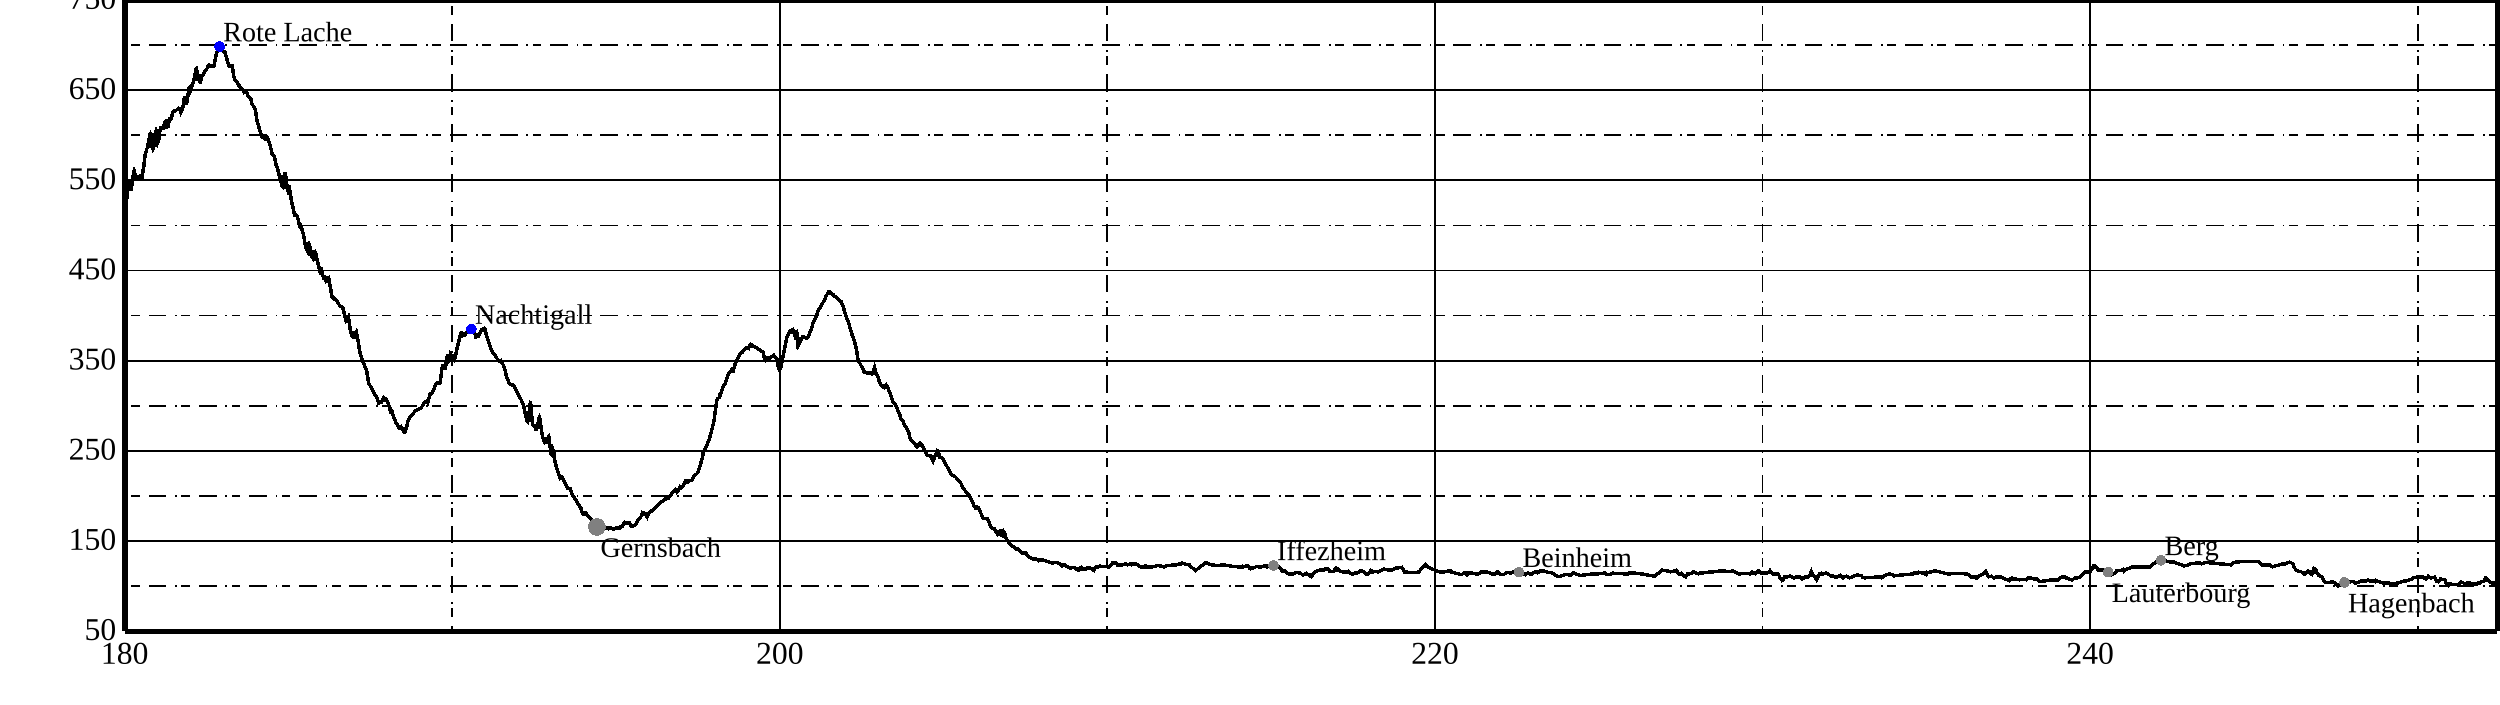
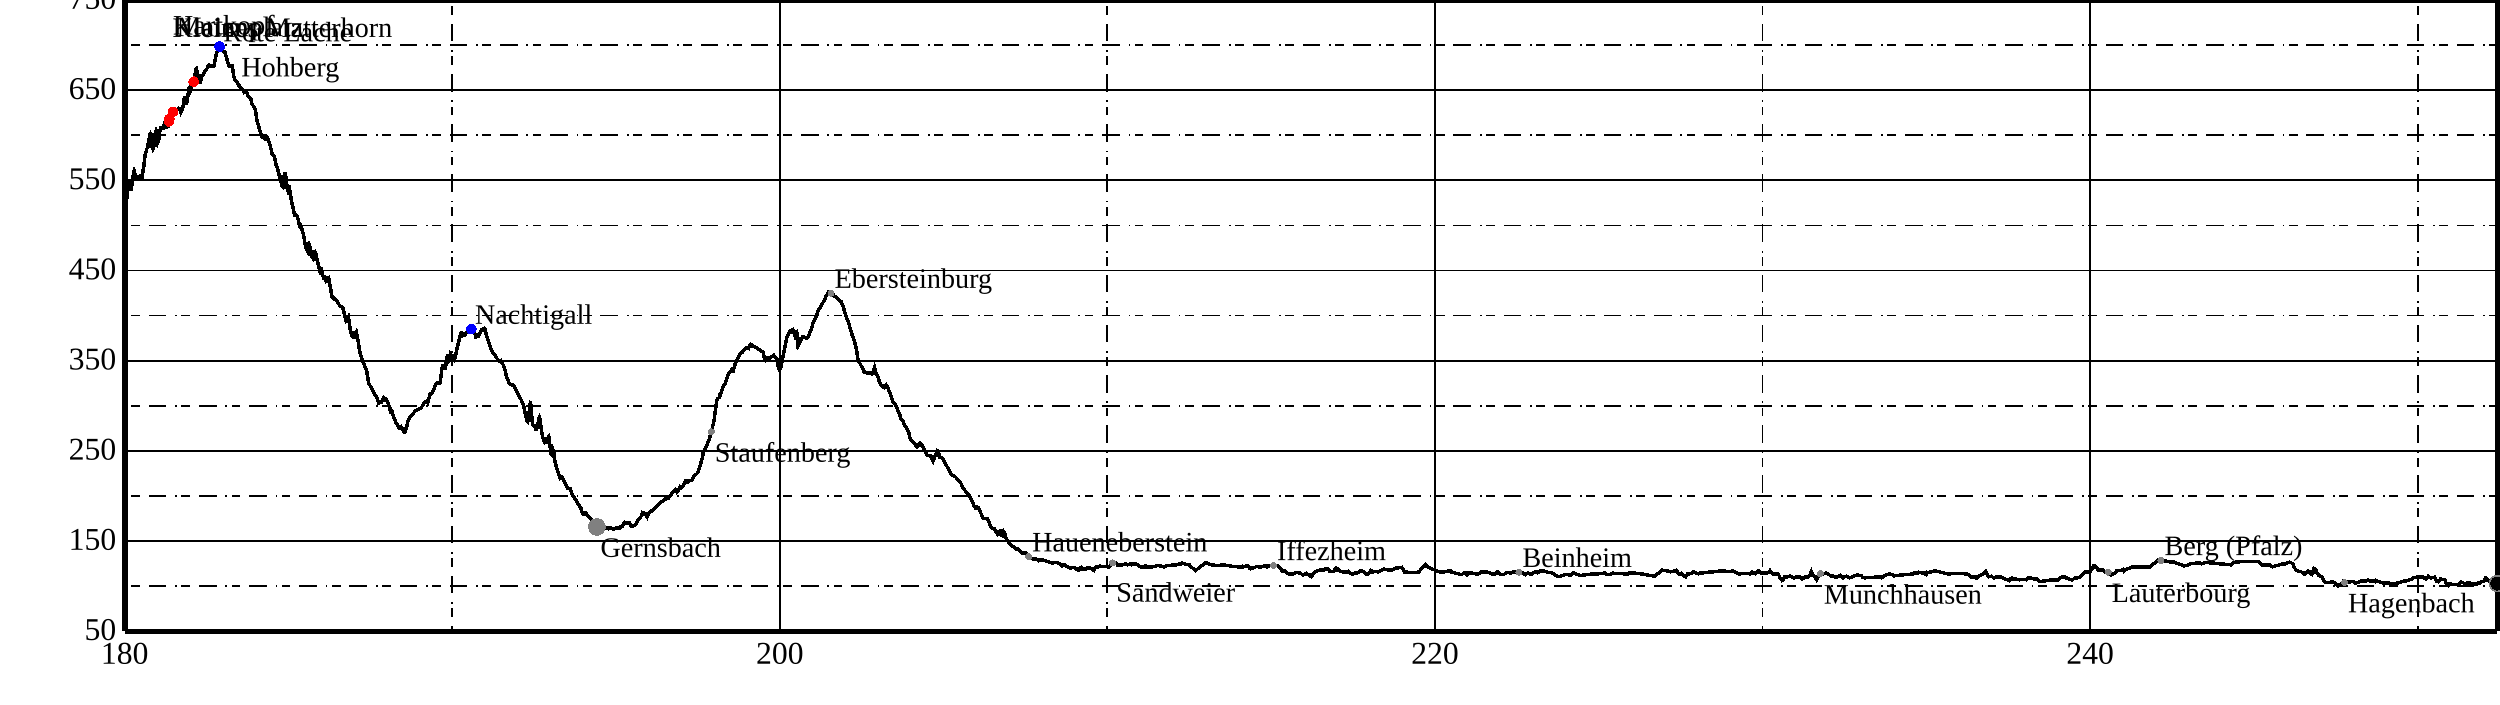
<svg xmlns="http://www.w3.org/2000/svg" height="400" width="1420">
  <g font-size="18" id="world" shape-rendering="crispEdges">
    <g id="BG" />
    <g id="SB" transform="translate(71 360)">
      <text text-anchor="middle" x="-0.203" y="17">
180
</text>
      <text text-anchor="middle" x="371.922" y="17">
200
</text>
      <text text-anchor="middle" x="744.048" y="17">
220
</text>
      <text text-anchor="middle" x="1116.173" y="17">
240
</text>
    </g>
    <g id="SD" transform="translate(71 0)">
      <path d="M0,0 L1347.5,0" stroke="black" stroke-width="3" />
      <path d="M0,0 L0,358.5" stroke="black" stroke-width="3" />
      <path d="M0,358.5 L1347.5,358.5" stroke="black" stroke-width="3" />
      <path d="M1347.5,0 L1347.5,358.5" stroke="black" stroke-width="3" />
      <path d="M-0.203,0 L-0.203,358.5" stroke="black" stroke-width="1" />
      <path d="M371.922,0 L371.922,358.5" stroke="black" stroke-width="1" />
      <path d="M744.048,0 L744.048,358.5" stroke="black" stroke-width="1" />
      <path d="M1116.173,0 L1116.173,358.5" stroke="black" stroke-width="1" />
      <path d="M185.859,0 L185.859,358.5" stroke="black" stroke-dasharray="1.0,2.5,5.0,5.0,10.0,5.0" />
      <path d="M557.985,0 L557.985,358.5" stroke="black" stroke-dasharray="1.0,2.5,5.0,5.0,10.0,5.0" />
      <path d="M930.11,0 L930.11,358.5" stroke="black" stroke-dasharray="1.0,2.5,5.0,5.0,10.0,5.0" />
      <path d="M1302.236,0 L1302.236,358.5" stroke="black" stroke-dasharray="1.0,2.5,5.0,5.0,10.0,5.0" />
      <path d="M0,358.5 L1347.5,358.5" stroke="black" stroke-width="1" />
      <path d="M0,307.286 L1347.5,307.286" stroke="black" stroke-width="1" />
      <path d="M0,256.071 L1347.5,256.071" stroke="black" stroke-width="1" />
      <path d="M0,204.857 L1347.5,204.857" stroke="black" stroke-width="1" />
      <path d="M0,153.643 L1347.5,153.643" stroke="black" stroke-width="1" />
      <path d="M0,102.429 L1347.5,102.429" stroke="black" stroke-width="1" />
      <path d="M0,51.214 L1347.5,51.214" stroke="black" stroke-width="1" />
      <path d="M0,0 L1347.5,0" stroke="black" stroke-width="1" />
      <path d="M0,332.893 L1347.5,332.893" stroke="black" stroke-dasharray="1.0,2.5,5.0,5.0,10.0,5.0" />
      <path d="M0,281.679 L1347.5,281.679" stroke="black" stroke-dasharray="1.0,2.5,5.0,5.0,10.0,5.0" />
      <path d="M0,230.464 L1347.5,230.464" stroke="black" stroke-dasharray="1.0,2.5,5.0,5.0,10.0,5.0" />
      <path d="M0,179.25 L1347.5,179.25" stroke="black" stroke-dasharray="1.0,2.5,5.0,5.0,10.0,5.0" />
      <path d="M0,128.036 L1347.5,128.036" stroke="black" stroke-dasharray="1.0,2.5,5.0,5.0,10.0,5.0" />
      <path d="M0,76.821 L1347.5,76.821" stroke="black" stroke-dasharray="1.0,2.5,5.0,5.0,10.0,5.0" />
      <path d="M0,25.607 L1347.5,25.607" stroke="black" stroke-dasharray="1.0,2.5,5.0,5.0,10.0,5.0" />
      <path d="M0,-25.607 L1347.5,-25.607" stroke="black" stroke-dasharray="1.0,2.5,5.0,5.0,10.0,5.0" />
      <path d="M0.0,118.2 L0.2,118.1 L0.3,117.6 L0.8,115.2 L1.3,109.1 L2.5,102.1 L2.7,102.9 L3.1,107.6 L3.3,108.5 L3.5,107.8 L3.8,105.8 L4.3,102.2 L5.0,97.2 L5.2,96.7 L5.4,97.1 L5.5,98.2 L6.2,100.1 L6.4,100.2 L6.7,100.6 L6.9,101.1 L8.2,100.8 L8.8,99.8 L9.1,99.7 L9.4,100.1 L9.7,100.5 L10.7,94.2 L11.4,88.2 L12.4,84.5 L12.8,83.9 L14.1,76.5 L14.3,76.2 L14.5,77.0 L14.8,79.0 L15.5,84.0 L15.9,84.9 L16.1,84.5 L16.4,82.7 L17.2,75.8 L17.5,74.9 L17.8,76.1 L18.1,78.4 L18.6,81.1 L19.1,80.0 L19.3,78.5 L19.6,76.0 L20.1,72.7 L20.3,72.8 L21.8,72.7 L22.6,69.4 L22.9,68.8 L23.1,68.7 L23.4,69.0 L23.6,69.6 L23.8,70.0 L24.3,71.9 L24.6,71.7 L24.7,71.1 L24.9,69.0 L25.1,68.1 L25.2,67.6 L25.5,67.4 L25.7,67.8 L26.3,67.3 L27.0,64.2 L27.3,63.5 L27.6,63.2 L27.9,63.4 L30.5,61.6 L31.4,62.6 L31.7,63.7 L32.6,61.8 L33.0,60.3 L33.3,57.7 L33.7,55.3 L34.1,55.3 L34.5,57.2 L34.7,58.4 L35.0,58.4 L35.2,58.0 L35.7,54.9 L35.9,52.9 L36.1,51.6 L36.3,50.4 L36.5,49.8 L36.7,49.6 L37.2,51.3 L39.0,46.4 L40.3,39.1 L40.5,38.9 L40.8,39.9 L42.0,44.7 L42.1,45.3 L42.4,46.5 L42.6,46.8 L42.9,46.7 L43.5,43.7 L45.9,39.7 L46.2,39.6 L46.8,38.5 L47.3,37.3 L47.7,36.8 L49.1,37.6 L49.6,37.6 L50.0,37.6 L50.6,37.4 L51.9,30.3 L52.3,29.3 L52.9,28.4 L53.1,27.8 L53.4,27.0 L53.7,26.5 L54.2,26.5 L55.0,27.8 L55.5,28.8 L56.7,29.4 L57.7,33.0 L58.5,36.0 L58.9,37.0 L59.4,37.8 L60.3,37.6 L60.6,37.3 L60.8,37.3 L61.0,38.0 L61.2,39.1 L61.7,43.0 L62.3,45.1 L63.7,46.6 L64.0,47.2 L64.5,48.0 L64.7,48.3 L64.9,49.0 L65.4,49.7 L65.7,50.1 L66.3,50.5 L66.4,50.6 L66.6,50.7 L66.8,51.0 L67.0,51.3 L67.7,52.5 L68.4,52.2 L68.6,52.0 L68.9,51.9 L69.1,51.9 L69.6,53.9 L69.8,54.3 L70.1,54.5 L70.5,54.9 L71.1,56.0 L71.6,56.3 L72.0,59.0 L72.7,59.9 L73.2,60.6 L73.9,62.0 L74.1,63.0 L74.4,64.7 L75.0,68.5 L76.5,73.8 L77.6,77.3 L77.9,77.9 L78.2,77.9 L78.5,78.1 L78.8,78.2 L79.4,78.9 L80.6,78.0 L80.9,78.3 L81.9,81.0 L82.4,82.4 L83.0,84.9 L83.6,87.5 L84.5,88.2 L84.9,88.7 L85.7,93.1 L85.9,94.0 L86.5,95.4 L87.7,100.0 L88.0,101.1 L88.5,102.7 L89.1,105.3 L89.5,105.7 L89.8,104.5 L90.2,101.0 L90.5,99.5 L90.7,98.5 L91.0,98.5 L91.2,99.6 L91.5,101.3 L92.0,106.0 L92.3,107.9 L92.6,108.7 L93.5,107.5 L94.8,115.6 L95.8,119.4 L96.2,122.1 L97.3,122.1 L97.7,122.7 L98.2,124.2 L99.0,127.6 L99.3,128.4 L99.9,128.0 L100.2,128.7 L100.6,130.8 L101.4,133.2 L102.4,139.3 L102.9,141.1 L103.6,142.7 L103.8,143.0 L104.7,139.4 L105.1,140.5 L106.4,146.3 L106.8,146.8 L107.8,144.1 L108.1,143.5 L108.5,144.2 L109.0,147.0 L110.2,152.0 L111.0,155.0 L111.2,154.9 L111.5,153.7 L111.7,153.5 L111.9,154.3 L112.7,157.7 L113.5,157.3 L114.1,159.5 L115.7,157.9 L117.6,168.7 L118.2,169.3 L118.6,168.9 L120.1,170.5 L122.2,174.0 L123.1,174.2 L123.7,174.5 L124.2,176.8 L125.4,181.8 L126.8,179.8 L127.7,185.3 L127.9,187.3 L129.0,190.9 L129.5,191.7 L129.8,191.7 L130.2,190.3 L131.4,188.5 L132.4,193.7 L133.5,200.7 L134.5,203.7 L136.6,209.2 L137.1,209.8 L138.5,218.0 L139.5,219.4 L140.5,221.3 L140.8,222.1 L141.0,222.4 L141.1,222.8 L141.4,223.2 L141.6,223.6 L142.2,224.5 L142.5,224.6 L142.8,225.1 L143.5,227.2 L144.1,228.9 L144.7,228.5 L145.7,228.4 L146.4,226.7 L146.9,225.7 L148.0,226.6 L148.3,226.6 L148.6,226.9 L150.0,230.9 L150.7,233.1 L151.1,232.7 L151.5,233.3 L151.7,233.7 L152.5,236.5 L153.1,238.0 L153.6,239.5 L154.8,241.5 L155.7,243.0 L156.8,242.3 L157.7,243.8 L157.8,244.0 L158.7,245.6 L159.1,245.5 L159.3,245.0 L159.8,242.9 L160.3,241.2 L160.6,239.5 L161.6,237.1 L161.9,237.0 L162.3,236.4 L165.1,233.2 L167.5,232.2 L168.5,231.3 L169.6,229.2 L171.0,228.0 L171.9,228.8 L173.3,223.8 L174.4,223.2 L175.5,220.9 L176.1,219.1 L176.8,218.0 L177.2,217.6 L177.4,217.5 L177.5,217.5 L177.7,217.5 L178.0,217.3 L178.6,217.6 L179.0,217.3 L179.9,210.3 L180.1,208.9 L180.4,208.1 L181.3,208.5 L182.1,208.9 L182.2,207.8 L182.4,205.2 L182.6,203.5 L182.7,203.3 L183.5,205.7 L183.9,205.2 L184.8,201.0 L185.2,201.5 L186.2,204.0 L186.9,204.5 L187.3,203.7 L188.1,200.4 L188.5,198.1 L189.3,195.1 L189.8,193.0 L190.4,190.4 L190.9,189.2 L191.1,189.1 L191.4,189.2 L192.2,190.6 L193.0,190.4 L193.9,188.8 L195.2,186.8 L195.9,186.5 L196.5,186.9 L196.8,186.9 L198.1,187.4 L199.3,191.4 L199.7,191.3 L200.1,190.9 L200.7,190.8 L201.6,189.0 L201.9,188.7 L202.2,188.2 L202.6,187.2 L203.4,186.9 L203.8,186.7 L204.1,186.5 L204.4,186.7 L204.8,187.9 L204.9,188.6 L205.2,189.9 L205.4,190.8 L207.8,198.0 L208.4,199.3 L208.9,200.2 L209.4,200.8 L210.5,202.3 L211.1,203.4 L212.0,204.5 L212.6,205.2 L213.4,204.8 L213.9,205.8 L215.0,207.5 L215.9,210.5 L216.9,214.6 L218.2,217.6 L219.4,218.5 L219.9,218.6 L220.2,218.5 L220.6,218.8 L221.3,219.7 L224.4,226.0 L224.8,226.6 L226.4,230.5 L227.8,236.9 L228.1,238.7 L228.5,239.1 L228.8,239.5 L229.3,238.3 L230.0,230.7 L230.2,228.8 L230.4,228.9 L230.6,230.5 L230.8,233.2 L231.1,237.4 L231.5,241.4 L231.8,241.7 L233.0,242.6 L233.4,243.8 L233.7,243.8 L234.1,242.8 L235.2,237.5 L235.4,237.0 L235.6,237.4 L235.8,238.5 L235.9,239.7 L236.4,243.5 L236.6,245.1 L236.8,246.2 L237.0,247.2 L237.2,248.0 L237.8,250.1 L238.5,251.4 L239.3,251.2 L239.6,250.8 L240.4,248.2 L240.7,247.9 L240.9,248.8 L241.1,250.9 L241.7,255.7 L242.1,258.1 L242.5,258.5 L243.2,255.6 L243.5,256.4 L243.7,258.2 L244.0,260.8 L244.3,262.8 L247.0,271.4 L247.7,270.6 L248.3,270.9 L249.6,273.7 L251.3,277.3 L252.9,277.7 L254.0,280.9 L256.9,285.3 L257.1,285.9 L258.2,287.5 L258.9,288.5 L259.3,290.1 L259.5,290.7 L259.7,291.4 L260.0,291.7 L260.0,291.8 L260.1,291.9 L260.6,291.4 L260.8,291.2 L261.3,291.0 L261.6,291.1 L262.2,292.1 L262.9,293.0 L263.1,293.4 L263.7,293.9 L264.0,294.0 L264.2,294.2 L264.4,294.4 L264.6,294.7 L265.4,295.3 L265.6,295.7 L265.9,296.4 L266.0,296.6 L266.5,297.9 L266.7,298.3 L266.9,298.8 L267.9,299.6 L268.1,299.3 L268.4,299.5 L269.1,299.8 L269.5,300.0 L269.8,300.2 L270.8,300.0 L271.2,300.1 L271.4,300.3 L272.0,300.6 L273.0,300.1 L273.1,299.9 L273.6,299.7 L274.7,300.3 L275.8,299.7 L276.3,299.9 L276.4,300.1 L277.4,300.6 L278.0,300.3 L278.2,300.1 L278.6,300.0 L279.6,300.2 L279.9,300.0 L280.3,299.8 L281.0,299.5 L281.4,299.3 L281.5,299.6 L282.6,298.8 L282.8,298.3 L282.9,297.9 L284.0,296.7 L284.3,296.8 L285.7,297.3 L286.0,297.1 L286.7,297.1 L287.0,298.2 L287.8,298.9 L288.3,298.8 L288.8,298.7 L289.0,298.6 L289.2,298.4 L290.4,297.2 L291.5,295.4 L291.8,294.9 L292.0,294.7 L292.3,294.3 L292.7,293.9 L292.9,293.7 L293.4,292.8 L293.9,291.1 L294.9,291.4 L296.5,293.6 L296.8,292.8 L297.3,292.0 L298.2,290.8 L298.9,290.2 L299.3,290.2 L299.5,290.1 L299.8,289.9 L300.4,289.0 L301.0,288.4 L302.2,287.1 L304.0,285.5 L304.4,285.5 L305.0,284.8 L305.2,284.8 L305.5,284.6 L306.3,283.6 L308.6,283.0 L309.3,282.2 L310.0,281.4 L311.1,279.6 L312.7,278.1 L313.5,279.4 L314.3,278.7 L314.7,277.9 L315.3,276.6 L315.9,277.2 L316.6,276.6 L318.4,273.1 L318.7,273.3 L319.5,273.8 L320.1,273.2 L321.2,272.8 L321.8,272.8 L322.2,272.5 L322.5,271.8 L322.9,270.5 L324.1,269.6 L324.8,269.1 L325.2,268.4 L325.4,268.1 L326.1,266.5 L327.4,261.9 L328.0,260.0 L328.4,257.3 L329.5,254.7 L330.2,253.6 L331.3,250.7 L331.9,249.4 L333.0,245.3 L333.8,242.3 L334.6,238.6 L335.3,233.4 L335.8,229.6 L336.1,227.9 L336.3,226.9 L336.6,226.4 L337.8,225.6 L338.0,224.0 L338.4,223.7 L338.6,223.3 L339.3,221.0 L339.6,219.9 L340.1,218.9 L340.6,218.2 L340.9,217.9 L342.0,214.3 L342.3,213.4 L343.3,211.6 L343.8,211.3 L344.6,209.9 L345.0,210.1 L345.5,210.5 L346.7,206.3 L347.1,205.6 L347.5,205.0 L348.6,202.2 L350.2,200.2 L350.5,200.2 L351.4,199.0 L352.9,197.4 L354.2,197.9 L354.7,196.6 L354.9,196.0 L355.3,195.5 L362.5,200.0 L363.2,203.8 L363.9,204.9 L365.4,203.4 L366.1,203.4 L366.5,202.9 L366.9,202.8 L367.2,202.6 L367.7,202.3 L368.5,201.8 L369.0,202.5 L370.4,204.2 L370.8,206.6 L371.1,208.9 L371.8,210.3 L372.5,208.9 L373.4,204.1 L373.9,201.9 L374.6,198.1 L375.6,193.0 L376.2,190.9 L377.2,188.9 L377.5,188.0 L379.3,187.1 L380.6,190.9 L381.4,189.4 L381.6,189.1 L381.9,191.0 L382.3,196.4 L384.0,193.3 L384.4,192.2 L384.8,191.5 L385.6,191.5 L386.9,191.6 L387.2,192.1 L387.4,192.1 L387.8,191.7 L387.9,191.6 L388.2,191.0 L389.5,187.6 L389.9,186.7 L390.3,185.4 L390.6,184.0 L391.3,182.3 L392.5,180.2 L392.6,179.9 L392.7,179.4 L393.5,177.0 L394.3,175.4 L394.7,174.8 L395.1,174.3 L395.7,173.2 L396.1,172.5 L396.5,171.8 L397.2,170.6 L397.6,169.6 L398.3,167.9 L398.7,167.3 L399.6,165.9 L399.7,165.9 L399.8,165.8 L400.0,165.7 L400.1,165.7 L400.5,166.0 L401.0,166.5 L401.7,166.9 L402.2,167.3 L402.3,167.4 L403.2,168.4 L403.8,168.8 L404.4,169.3 L404.9,169.9 L405.2,170.0 L405.6,170.3 L405.9,170.6 L406.2,171.2 L406.7,171.4 L407.0,171.5 L407.1,172.1 L407.9,174.1 L409.3,178.8 L410.3,181.7 L410.6,182.2 L411.3,184.4 L412.1,187.3 L413.2,190.8 L413.4,190.9 L414.3,193.9 L415.3,197.8 L415.7,199.8 L416.0,201.9 L416.4,204.5 L417.7,206.9 L418.8,209.0 L419.5,210.5 L419.9,211.4 L420.1,211.5 L420.4,211.4 L421.5,212.0 L422.5,211.7 L424.2,212.4 L424.9,211.0 L425.2,210.2 L425.7,208.7 L426.5,211.7 L426.7,212.5 L427.2,213.1 L427.9,214.5 L428.1,215.0 L428.4,216.5 L428.9,217.9 L429.3,218.5 L429.5,218.7 L429.6,218.9 L429.8,219.2 L430.2,219.5 L430.6,219.9 L431.1,220.1 L432.0,218.7 L432.3,218.5 L432.9,219.4 L433.5,220.9 L434.1,222.3 L434.4,222.8 L436.2,228.1 L436.5,228.6 L437.0,229.3 L437.7,230.0 L438.9,233.0 L439.4,233.7 L440.3,236.3 L440.8,238.0 L441.1,238.5 L442.1,239.6 L442.5,240.8 L442.8,241.7 L444.3,243.7 L445.2,245.7 L445.3,246.0 L445.7,247.9 L445.7,248.3 L446.1,249.5 L449.9,253.8 L451.6,251.5 L452.5,252.3 L453.7,255.0 L455.2,258.0 L456.0,258.7 L457.4,258.7 L459.0,261.9 L461.4,256.0 L461.9,256.3 L462.7,259.6 L464.0,259.8 L467.5,266.0 L469.5,269.6 L470.8,270.1 L471.5,270.7 L474.4,273.7 L475.3,275.6 L476.1,277.4 L479.7,281.6 L482.1,286.9 L482.5,287.7 L483.0,288.4 L483.6,288.0 L484.6,288.2 L485.4,289.9 L487.4,294.3 L490.0,294.6 L492.0,299.8 L493.7,300.2 L495.6,303.5 L497.0,301.7 L497.2,301.9 L497.4,302.6 L497.8,303.8 L498.0,304.1 L498.2,304.2 L498.4,304.0 L498.9,302.6 L499.1,301.9 L499.6,302.6 L500.1,304.6 L500.4,305.3 L501.2,307.1 L501.4,307.4 L503.0,309.4 L503.5,309.9 L504.0,310.5 L504.7,310.6 L505.5,311.4 L506.4,312.0 L507.3,311.8 L508.1,312.5 L508.8,313.4 L508.9,313.5 L509.2,313.8 L509.5,314.1 L509.6,314.3 L509.7,314.3 L510.9,314.0 L511.4,314.0 L511.8,314.3 L512.0,314.7 L513.0,316.0 L513.2,316.2 L514.7,317.0 L515.0,317.1 L515.6,317.4 L515.8,317.5 L516.0,317.5 L516.7,317.3 L517.1,317.3 L517.7,317.5 L518.9,318.5 L520.4,317.8 L522.3,318.3 L523.0,318.7 L526.0,319.6 L526.9,319.9 L527.4,319.6 L529.2,319.6 L530.2,319.9 L531.3,320.6 L531.4,320.8 L532.1,321.6 L532.8,321.2 L533.2,320.9 L533.4,320.8 L533.6,320.8 L534.4,321.4 L536.5,322.5 L536.6,322.5 L536.9,322.6 L537.2,322.5 L537.6,322.5 L537.9,322.5 L539.3,322.3 L539.8,323.0 L540.1,323.4 L541.6,323.8 L541.8,323.4 L542.3,322.9 L542.8,322.5 L543.0,322.4 L543.2,322.6 L543.3,322.5 L543.5,322.7 L543.7,322.9 L543.7,323.0 L543.9,323.3 L544.2,323.5 L546.3,323.0 L546.5,322.9 L546.7,322.6 L546.8,322.4 L547.0,322.4 L547.3,322.6 L547.8,322.6 L547.9,322.6 L548.0,322.6 L548.1,322.6 L548.4,322.7 L548.5,322.8 L550.3,324.0 L550.9,322.9 L551.0,322.6 L551.1,322.6 L551.8,321.9 L552.2,322.1 L552.6,322.1 L553.6,321.7 L553.8,321.6 L553.9,321.6 L554.4,321.7 L554.9,321.7 L555.1,321.8 L555.3,321.8 L555.5,321.8 L555.7,321.9 L556.8,321.7 L558.6,322.0 L558.9,322.0 L560.7,320.1 L561.0,319.7 L561.4,319.8 L562.3,319.8 L562.4,319.7 L562.5,319.7 L562.6,319.8 L562.8,319.7 L563.5,320.7 L563.7,320.6 L564.4,321.1 L564.8,321.1 L565.4,321.1 L567.1,320.7 L568.4,320.1 L569.7,320.8 L571.0,320.2 L571.1,320.2 L571.3,320.3 L571.5,320.6 L571.7,320.8 L572.0,320.7 L573.8,320.2 L575.0,320.7 L575.2,320.8 L576.1,321.5 L576.4,321.8 L576.8,321.9 L578.1,322.4 L579.9,321.3 L580.3,321.7 L580.5,322.1 L583.2,322.1 L583.5,322.0 L585.1,321.6 L586.6,321.1 L590.1,322.0 L592.0,321.3 L594.7,321.0 L596.4,321.1 L596.7,321.1 L598.1,320.5 L599.7,320.4 L600.2,319.8 L600.4,319.9 L600.6,320.0 L604.6,320.9 L604.7,321.1 L605.0,321.4 L608.0,324.1 L613.9,319.5 L616.6,320.7 L619.4,321.1 L622.1,321.1 L622.3,321.0 L622.5,320.9 L622.6,320.8 L622.8,320.8 L626.7,321.2 L629.9,321.9 L630.1,321.9 L630.3,321.9 L630.9,321.7 L633.4,322.3 L633.9,322.1 L634.1,322.2 L634.2,322.3 L634.3,322.3 L634.5,322.3 L634.6,322.3 L634.7,322.2 L635.1,321.7 L635.4,321.9 L636.4,321.6 L636.4,321.6 L636.6,321.5 L637.6,321.4 L637.8,321.6 L637.9,321.6 L638.7,322.7 L639.3,323.0 L639.6,322.9 L639.7,322.8 L640.0,322.6 L640.8,322.5 L640.9,322.4 L641.8,322.2 L642.4,321.9 L642.5,321.9 L642.7,321.8 L644.6,322.1 L647.8,321.4 L648.6,322.1 L649.4,321.8 L650.2,321.1 L651.8,321.1 L652.2,321.1 L652.3,321.2 L653.2,321.1 L653.4,321.0 L654.0,321.1 L654.4,321.2 L654.7,321.3 L655.2,321.7 L655.3,321.8 L655.7,322.2 L656.0,322.5 L656.7,323.5 L657.3,324.5 L658.5,324.3 L658.9,324.4 L660.1,325.4 L661.1,325.9 L661.5,326.1 L661.7,326.2 L661.8,326.2 L662.2,326.3 L663.9,325.8 L664.8,325.1 L666.4,325.3 L667.1,325.6 L667.5,325.4 L668.8,326.5 L669.1,326.7 L670.9,325.6 L673.9,327.6 L674.7,326.3 L676.0,324.8 L677.6,324.2 L679.1,323.7 L680.7,324.1 L681.6,323.2 L682.7,322.8 L683.3,323.0 L683.8,323.7 L684.3,324.5 L685.5,324.7 L686.4,324.6 L686.8,324.2 L687.5,323.0 L687.9,322.6 L689.0,323.6 L689.2,323.5 L690.1,324.4 L692.3,325.0 L693.5,325.0 L694.9,324.5 L695.5,325.2 L697.0,326.2 L698.4,325.6 L699.0,325.8 L699.5,325.7 L700.1,325.3 L700.3,325.3 L700.4,325.3 L700.6,325.1 L700.8,324.9 L701.0,324.7 L701.1,324.7 L701.3,324.6 L701.6,324.3 L701.8,324.1 L703.3,324.5 L705.2,326.2 L705.5,326.2 L706.6,325.6 L707.6,324.0 L708.8,324.8 L710.1,324.5 L712.0,324.9 L715.0,323.2 L719.1,324.0 L720.2,323.5 L721.2,322.8 L722.4,322.6 L725.2,322.2 L726.0,323.2 L726.5,324.5 L726.6,324.8 L729.9,325.2 L732.3,325.2 L734.9,324.9 L737.3,321.9 L738.0,321.6 L738.8,320.5 L740.5,322.4 L747.5,325.2 L753.2,324.1 L753.6,325.0 L759.2,326.4 L760.0,325.8 L760.8,325.4 L761.3,325.9 L762.3,326.5 L762.9,325.9 L763.2,325.4 L763.7,325.3 L768.5,326.2 L769.6,325.4 L770.5,324.8 L770.7,324.9 L770.9,324.8 L771.1,324.7 L771.9,325.0 L772.3,325.1 L772.4,325.1 L773.4,324.9 L774.7,325.2 L775.4,325.5 L776.4,325.9 L778.2,325.9 L778.3,325.9 L779.4,324.7 L781.2,326.2 L782.9,326.3 L783.4,326.1 L785.1,325.2 L786.1,325.3 L787.4,325.5 L788.5,324.9 L789.5,324.5 L790.5,325.0 L791.5,325.1 L791.7,325.0 L791.9,324.9 L792.2,325.1 L793.0,325.3 L793.3,325.3 L793.6,325.3 L794.0,325.4 L794.6,325.8 L795.4,326.5 L796.0,326.0 L796.4,325.6 L796.8,325.4 L797.3,325.8 L798.6,326.2 L799.0,326.3 L799.2,326.1 L799.3,326.0 L799.9,325.4 L801.1,324.6 L802.0,324.8 L802.5,325.2 L804.1,324.1 L806.7,324.5 L808.3,325.2 L809.2,325.1 L811.4,325.8 L811.6,326.1 L813.8,327.4 L814.8,327.4 L818.3,326.2 L818.7,326.2 L821.0,326.8 L821.2,326.5 L821.4,326.3 L822.0,325.8 L822.5,325.5 L823.2,325.4 L824.0,326.0 L826.6,326.9 L831.4,326.2 L836.0,326.0 L836.4,326.0 L840.8,325.5 L841.1,326.0 L841.5,326.4 L842.9,326.3 L844.4,326.0 L844.8,325.7 L845.1,325.5 L845.9,325.7 L853.8,326.0 L854.1,325.7 L854.4,325.2 L861.7,326.0 L868.8,327.3 L869.5,326.8 L873.0,323.8 L876.1,324.3 L878.0,324.8 L881.2,323.9 L881.4,324.2 L881.5,324.2 L881.7,324.5 L881.8,324.8 L881.9,325.0 L882.4,325.9 L882.8,326.0 L883.0,325.7 L883.9,325.6 L884.5,326.2 L885.2,327.1 L885.8,327.5 L886.4,327.7 L887.6,325.8 L888.5,326.0 L890.1,325.6 L890.5,325.0 L891.0,324.9 L891.4,325.0 L893.6,325.9 L894.0,325.6 L907.6,324.2 L907.9,324.2 L910.1,324.7 L910.7,324.7 L913.4,324.3 L916.5,325.9 L922.5,325.8 L923.3,326.0 L923.7,325.6 L924.4,324.9 L925.9,325.8 L927.1,324.6 L927.9,324.3 L928.7,324.7 L929.4,325.5 L933.6,325.3 L934.3,324.2 L934.7,324.9 L936.2,326.1 L937.3,325.8 L938.2,326.1 L938.9,325.9 L939.5,326.9 L940.2,328.5 L941.2,329.7 L941.7,329.4 L942.7,327.7 L944.0,327.9 L944.9,327.4 L945.6,327.1 L947.3,328.0 L948.2,328.3 L948.9,327.8 L949.2,327.7 L951.0,327.6 L952.6,328.8 L952.8,328.9 L953.8,328.2 L954.6,327.4 L955.5,327.6 L956.0,327.8 L956.8,327.0 L957.2,326.1 L957.8,324.6 L958.7,326.8 L959.8,327.7 L960.3,328.5 L960.9,329.4 L962.2,326.5 L962.5,326.0 L962.7,326.0 L962.9,325.9 L963.7,325.6 L964.5,326.1 L966.4,325.4 L968.6,326.9 L968.9,327.2 L969.5,327.0 L969.9,327.0 L970.4,327.4 L971.5,328.0 L971.8,327.9 L974.4,326.8 L975.0,327.3 L975.3,327.8 L975.5,328.1 L975.8,328.3 L976.8,327.4 L977.6,327.3 L979.5,328.3 L983.5,326.6 L983.9,326.5 L984.6,326.7 L985.0,326.8 L986.4,327.0 L986.8,327.8 L987.9,328.2 L997.0,327.7 L997.7,328.2 L998.2,327.9 L998.8,327.2 L1001.8,326.1 L1002.4,326.0 L1003.1,326.3 L1003.7,326.3 L1004.7,327.1 L1010.6,326.4 L1015.3,326.1 L1016.0,325.6 L1018.2,325.6 L1018.7,325.0 L1020.9,325.5 L1021.6,325.4 L1023.1,326.4 L1023.6,325.1 L1024.1,325.3 L1028.1,324.2 L1035.3,326.0 L1038.7,325.8 L1046.2,325.9 L1047.8,326.8 L1048.1,327.1 L1048.2,327.2 L1048.7,327.7 L1049.3,327.7 L1049.6,327.5 L1050.6,327.4 L1050.9,327.4 L1051.1,327.7 L1051.2,327.9 L1051.4,328.1 L1051.6,328.4 L1054.0,326.6 L1054.3,326.4 L1054.5,326.3 L1054.7,326.3 L1055.0,326.3 L1056.9,324.6 L1057.3,325.4 L1057.6,326.0 L1057.8,326.4 L1058.6,327.6 L1060.1,327.3 L1061.5,328.3 L1061.8,328.1 L1062.0,328.0 L1062.6,327.8 L1062.8,327.8 L1063.0,327.8 L1063.2,327.8 L1063.6,327.8 L1064.2,327.4 L1064.6,327.4 L1070.3,329.9 L1071.2,328.6 L1071.7,328.3 L1072.3,328.7 L1072.5,328.8 L1072.9,328.8 L1074.4,329.0 L1075.9,329.3 L1076.3,329.1 L1079.6,329.2 L1080.1,329.3 L1080.5,328.8 L1081.0,328.1 L1082.0,328.7 L1082.7,328.4 L1082.9,328.6 L1083.3,328.6 L1083.5,328.6 L1083.7,328.6 L1083.9,328.8 L1084.1,328.9 L1085.5,328.6 L1087.8,330.4 L1088.7,330.2 L1093.6,329.5 L1096.9,329.4 L1097.9,329.4 L1098.6,328.8 L1099.2,328.3 L1099.3,328.3 L1099.6,328.1 L1099.8,327.8 L1100.0,327.7 L1100.2,327.7 L1100.4,327.9 L1100.7,327.9 L1100.8,327.8 L1101.3,327.6 L1102.4,328.0 L1102.9,328.3 L1102.9,328.4 L1105.4,329.3 L1106.0,329.4 L1107.4,328.4 L1107.6,328.3 L1107.9,328.3 L1108.0,328.3 L1108.3,328.3 L1108.8,328.2 L1109.0,328.3 L1109.8,328.0 L1110.0,327.9 L1110.5,327.5 L1110.7,327.3 L1110.8,327.2 L1111.5,326.5 L1111.6,326.4 L1111.7,326.4 L1111.8,326.3 L1113.2,324.7 L1114.8,324.9 L1116.5,324.3 L1116.7,324.0 L1118.2,321.3 L1118.6,321.3 L1119.5,322.1 L1119.7,322.3 L1120.0,322.6 L1120.3,323.0 L1120.4,323.2 L1120.8,323.7 L1120.8,323.7 L1121.0,323.9 L1121.2,324.1 L1121.9,324.0 L1122.2,323.7 L1122.9,323.5 L1123.9,324.2 L1124.4,324.7 L1125.2,325.0 L1125.4,325.0 L1126.1,324.8 L1126.2,324.9 L1126.4,325.0 L1126.7,324.9 L1127.0,325.0 L1127.3,325.5 L1127.7,326.1 L1128.1,326.7 L1128.7,326.4 L1129.1,326.2 L1129.2,326.1 L1129.7,325.9 L1129.9,325.8 L1130.1,325.6 L1130.3,325.4 L1130.3,325.4 L1130.6,325.1 L1130.8,325.0 L1131.0,324.7 L1131.3,324.2 L1133.5,324.0 L1134.9,323.3 L1135.2,323.8 L1135.4,324.3 L1135.5,324.5 L1135.6,324.4 L1135.9,324.1 L1136.1,323.8 L1136.3,323.5 L1136.8,323.2 L1138.0,323.0 L1139.8,322.0 L1150.2,322.0 L1154.7,318.2 L1155.3,317.8 L1155.5,317.7 L1156.4,318.3 L1163.4,319.4 L1163.6,319.2 L1168.5,321.0 L1169.4,321.4 L1171.2,321.1 L1172.9,320.3 L1178.2,319.6 L1179.5,320.3 L1180.0,320.1 L1180.5,320.1 L1181.7,319.4 L1193.5,320.6 L1196.2,320.8 L1198.0,319.4 L1202.5,318.9 L1211.0,319.0 L1211.6,318.9 L1213.8,320.8 L1216.8,321.1 L1218.0,320.8 L1218.8,321.4 L1219.7,321.9 L1225.3,320.4 L1226.2,320.6 L1227.5,319.9 L1228.3,319.7 L1229.6,319.3 L1231.2,320.1 L1232.3,322.5 L1233.2,324.0 L1235.0,324.7 L1235.9,324.6 L1237.4,325.9 L1238.0,326.1 L1240.1,324.4 L1240.4,324.8 L1240.9,325.5 L1241.6,326.1 L1242.1,326.3 L1242.7,324.6 L1243.3,322.8 L1244.2,323.3 L1245.3,325.8 L1246.0,326.7 L1246.9,327.5 L1247.8,327.5 L1248.7,329.3 L1249.6,330.6 L1249.8,330.9 L1251.6,330.9 L1252.4,331.0 L1253.3,330.4 L1255.0,330.9 L1256.2,331.8 L1256.5,332.3 L1256.8,332.5 L1257.0,332.7 L1257.1,332.8 L1257.2,332.8 L1257.3,332.8 L1257.5,332.6 L1257.7,332.4 L1258.3,331.8 L1258.8,331.4 L1258.9,331.3 L1259.1,331.1 L1259.9,330.2 L1260.3,330.4 L1260.6,330.8 L1261.0,330.8 L1261.9,330.5 L1262.3,330.5 L1263.6,330.5 L1264.3,330.4 L1264.9,330.3 L1265.5,330.3 L1266.7,330.9 L1266.9,331.2 L1267.9,330.8 L1268.4,330.8 L1268.8,330.6 L1270.6,329.9 L1272.3,330.3 L1273.3,329.9 L1273.9,329.3 L1274.2,329.4 L1275.2,330.0 L1276.4,329.9 L1278.2,330.4 L1278.5,329.9 L1278.9,330.2 L1279.5,330.1 L1279.6,330.1 L1282.2,331.0 L1283.1,331.0 L1284.9,331.2 L1285.0,331.0 L1285.1,330.9 L1285.7,330.9 L1286.2,331.3 L1286.4,331.5 L1286.7,331.7 L1290.8,331.2 L1291.9,330.8 L1292.6,330.6 L1295.2,329.7 L1296.1,329.9 L1298.9,328.9 L1299.1,329.0 L1299.4,328.8 L1299.7,328.3 L1300.0,328.0 L1304.7,327.5 L1306.5,328.7 L1306.9,329.0 L1307.8,328.2 L1308.1,327.6 L1308.2,327.3 L1308.3,327.3 L1308.7,327.7 L1308.9,328.0 L1309.3,327.9 L1309.5,328.0 L1309.9,328.3 L1311.9,327.8 L1312.6,329.5 L1312.8,329.9 L1313.8,329.8 L1314.2,330.2 L1314.9,329.4 L1315.0,329.1 L1315.2,329.2 L1315.5,328.8 L1316.4,329.1 L1317.7,329.4 L1318.9,332.5 L1319.8,332.7 L1320.2,332.3 L1320.3,332.1 L1320.8,331.5 L1321.8,331.9 L1323.0,331.9 L1324.0,332.0 L1324.6,331.9 L1325.1,331.9 L1325.5,331.7 L1325.7,331.7 L1325.8,331.7 L1326.0,331.6 L1326.1,331.5 L1326.9,330.5 L1328.2,331.1 L1329.3,331.6 L1329.8,331.3 L1330.1,331.2 L1330.8,330.9 L1331.0,330.9 L1331.3,330.8 L1331.9,331.0 L1332.4,331.6 L1332.9,332.0 L1333.0,332.1 L1333.4,332.2 L1333.7,331.9 L1334.6,331.7 L1334.7,331.7 L1335.1,332.0 L1335.6,331.8 L1335.7,331.7 L1336.0,331.5 L1336.1,331.4 L1336.2,331.3 L1336.4,331.2 L1336.6,331.2 L1337.2,331.4 L1337.5,331.3 L1338.5,330.5 L1339.4,330.3 L1339.7,330.1 L1340.2,329.4 L1340.7,328.4 L1340.8,328.4 L1341.2,328.4 L1341.4,328.4 L1341.7,328.7 L1342.1,329.2 L1342.2,329.4 L1343.7,330.8 L1343.9,330.9 L1344.1,331.0 L1345.0,331.5 L1346.7,330.8 L1347.0,331.1" fill="transparent" id="track" stroke="black" stroke-width="2" />
      <g>
-         <circle cx="268.052" cy="299.296" fill="Gray" id="wp-1/circle" r="5.000" />
-         <text font-size="16.0" id="wp-17/text" text-anchor="start" x="270.052" y="316.296">
+         <circle cx="196.762" cy="186.932" fill="Blue" id="wp-0/circle" r="3.000" />
+         <text font-size="16.0" id="wp-124/text" text-anchor="start" x="198.762" y="183.932">
+ Nachtigall
+ </text>
+         <circle cx="25.221" cy="67.603" fill="Red" id="wp-1/circle" r="3.000" />
+         <text font-size="16.0" id="wp-125/text" text-anchor="start" x="27.221" y="19.603">
+ Hartkopf
+ </text>
+         <circle cx="27.294" cy="63.506" fill="Red" id="wp-2/circle" r="3.000" />
+         <text font-size="16.0" id="wp-127/text" text-anchor="start" x="29.294" y="20.506">
+ Maienplatz
+ </text>
+         <circle cx="24.933" cy="68.986" fill="Red" id="wp-3/circle" r="3.000" />
+         <text font-size="16.0" id="wp-128/text" text-anchor="start" x="26.933" y="20.986">
+ Kleines Matterhorn
+ </text>
+         <circle cx="53.744" cy="26.478" fill="Blue" id="wp-4/circle" r="3.000" />
+         <text font-size="16.0" id="wp-129/text" text-anchor="start" x="55.744" y="23.478">
+ Rote Lache
+ </text>
+         <circle cx="39.020" cy="46.400" fill="Red" id="wp-5/circle" r="3.000" />
+         <text font-size="16.0" id="wp-130/text" text-anchor="start" x="66.020" y="43.400">
+ Hohberg
+ </text>
+         <circle cx="401.034" cy="166.498" fill="Gray" id="wp-6/circle" r="2.000" />
+         <text font-size="16.0" id="wp-133/text" text-anchor="start" x="403.034" y="163.498">
+ Ebersteinburg
+ </text>
+         <circle cx="268.052" cy="299.296" fill="Gray" id="wp-7/circle" r="5.000" />
+         <text font-size="16.0" id="wp-135/text" text-anchor="start" x="270.052" y="316.296">
Gernsbach
</text>
-         <circle cx="196.762" cy="186.932" fill="Blue" id="wp-3/circle" r="3.000" />
-         <text font-size="16.0" id="wp-9/text" text-anchor="start" x="198.762" y="183.932">
- Nachtigall
+         <circle cx="333.008" cy="245.265" fill="Gray" id="wp-8/circle" r="2.000" />
+         <text font-size="16.0" id="wp-136/text" text-anchor="start" x="335.008" y="262.265">
+ Staufenberg
</text>
-         <circle cx="53.744" cy="26.478" fill="Blue" id="wp-4/circle" r="3.000" />
-         <text font-size="16.0" id="wp-10/text" text-anchor="start" x="55.744" y="23.478">
- Rote Lache
- </text>
-         <circle cx="652.331" cy="321.165" fill="Gray" id="wp-5/circle" r="3.000" />
-         <text font-size="16.0" id="wp-5/text" text-anchor="start" x="654.331" y="318.165">
+         <circle cx="652.331" cy="321.165" fill="Gray" id="wp-9/circle" r="2.000" />
+         <text font-size="16.0" id="wp-138/text" text-anchor="start" x="654.331" y="318.165">
Iffezheim
</text>
-         <circle cx="791.736" cy="325.006" fill="Gray" id="wp-6/circle" r="3.000" />
-         <text font-size="16.0" id="wp-6/text" text-anchor="start" x="793.736" y="322.006">
+         <circle cx="561.000" cy="319.731" fill="Gray" id="wp-10/circle" r="2.000" />
+         <text font-size="16.0" id="wp-139/text" text-anchor="start" x="563.000" y="341.731">
+ Sandweier
+ </text>
+         <circle cx="513.238" cy="316.197" fill="Gray" id="wp-11/circle" r="2.000" />
+         <text font-size="16.0" id="wp-140/text" text-anchor="start" x="515.238" y="313.197">
+ Haueneberstein
+ </text>
+         <circle cx="791.736" cy="325.006" fill="Gray" id="wp-12/circle" r="2.000" />
+         <text font-size="16.0" id="wp-142/text" text-anchor="start" x="793.736" y="322.006">
Beinheim
</text>
-         <circle cx="1126.409" cy="324.955" fill="Gray" id="wp-7/circle" r="3.000" />
-         <text font-size="16.0" id="wp-7/text" text-anchor="start" x="1128.409" y="341.955">
+         <circle cx="962.923" cy="325.876" fill="Gray" id="wp-13/circle" r="2.000" />
+         <text font-size="16.0" id="wp-145/text" text-anchor="start" x="964.923" y="342.876">
+ Munchhausen
+ </text>
+         <circle cx="1126.409" cy="324.955" fill="Gray" id="wp-14/circle" r="2.000" />
+         <text font-size="16.0" id="wp-149/text" text-anchor="start" x="1128.409" y="341.955">
Lauterbourg
</text>
-         <circle cx="1156.442" cy="318.297" fill="Gray" id="wp-8/circle" r="3.000" />
-         <text font-size="16.0" id="wp-8/text" text-anchor="start" x="1158.442" y="315.297">
- Berg
+         <circle cx="1156.442" cy="318.297" fill="Gray" id="wp-15/circle" r="2.000" />
+         <text font-size="16.0" id="wp-150/text" text-anchor="start" x="1158.442" y="315.297">
+ Berg (Pfalz)
</text>
-         <circle cx="1260.640" cy="330.793" fill="Gray" id="wp-9/circle" r="3.000" />
-         <text font-size="16.0" id="wp-9/text" text-anchor="start" x="1262.640" y="347.793">
+         <circle cx="1260.640" cy="330.793" fill="Gray" id="wp-16/circle" r="2.000" />
+         <text font-size="16.0" id="wp-152/text" text-anchor="start" x="1262.640" y="347.793">
Hagenbach
+ </text>
+         <circle cx="1347.500" cy="331.459" fill="Gray" id="wp-17/circle" r="5.000" />
+         <text font-size="16.0" id="wp-154/text" text-anchor="start" x="1349.500" y="273.459">
+ Wörth am Rhein
+ </text>
+         <circle cx="1347.500" cy="331.459" fill="Black" id="wp-18/circle" r="4.000" />
+         <text font-size="16.0" id="wp-158/text" text-anchor="start" x="1349.500" y="273.459">
+ K4
</text>
      </g>
    </g>
    <g id="SL" transform="translate(0 0)">
      <text text-anchor="end" x="66" y="363.5">
50
</text>
      <text text-anchor="end" x="66" y="312.286">
150
</text>
      <text text-anchor="end" x="66" y="261.071">
250
</text>
      <text text-anchor="end" x="66" y="209.857">
350
</text>
      <text text-anchor="end" x="66" y="158.643">
450
</text>
      <text text-anchor="end" x="66" y="107.429">
550
</text>
      <text text-anchor="end" x="66" y="56.214">
650
</text>
      <text text-anchor="end" x="66" y="5">
750
</text>
    </g>
  </g>
</svg>
